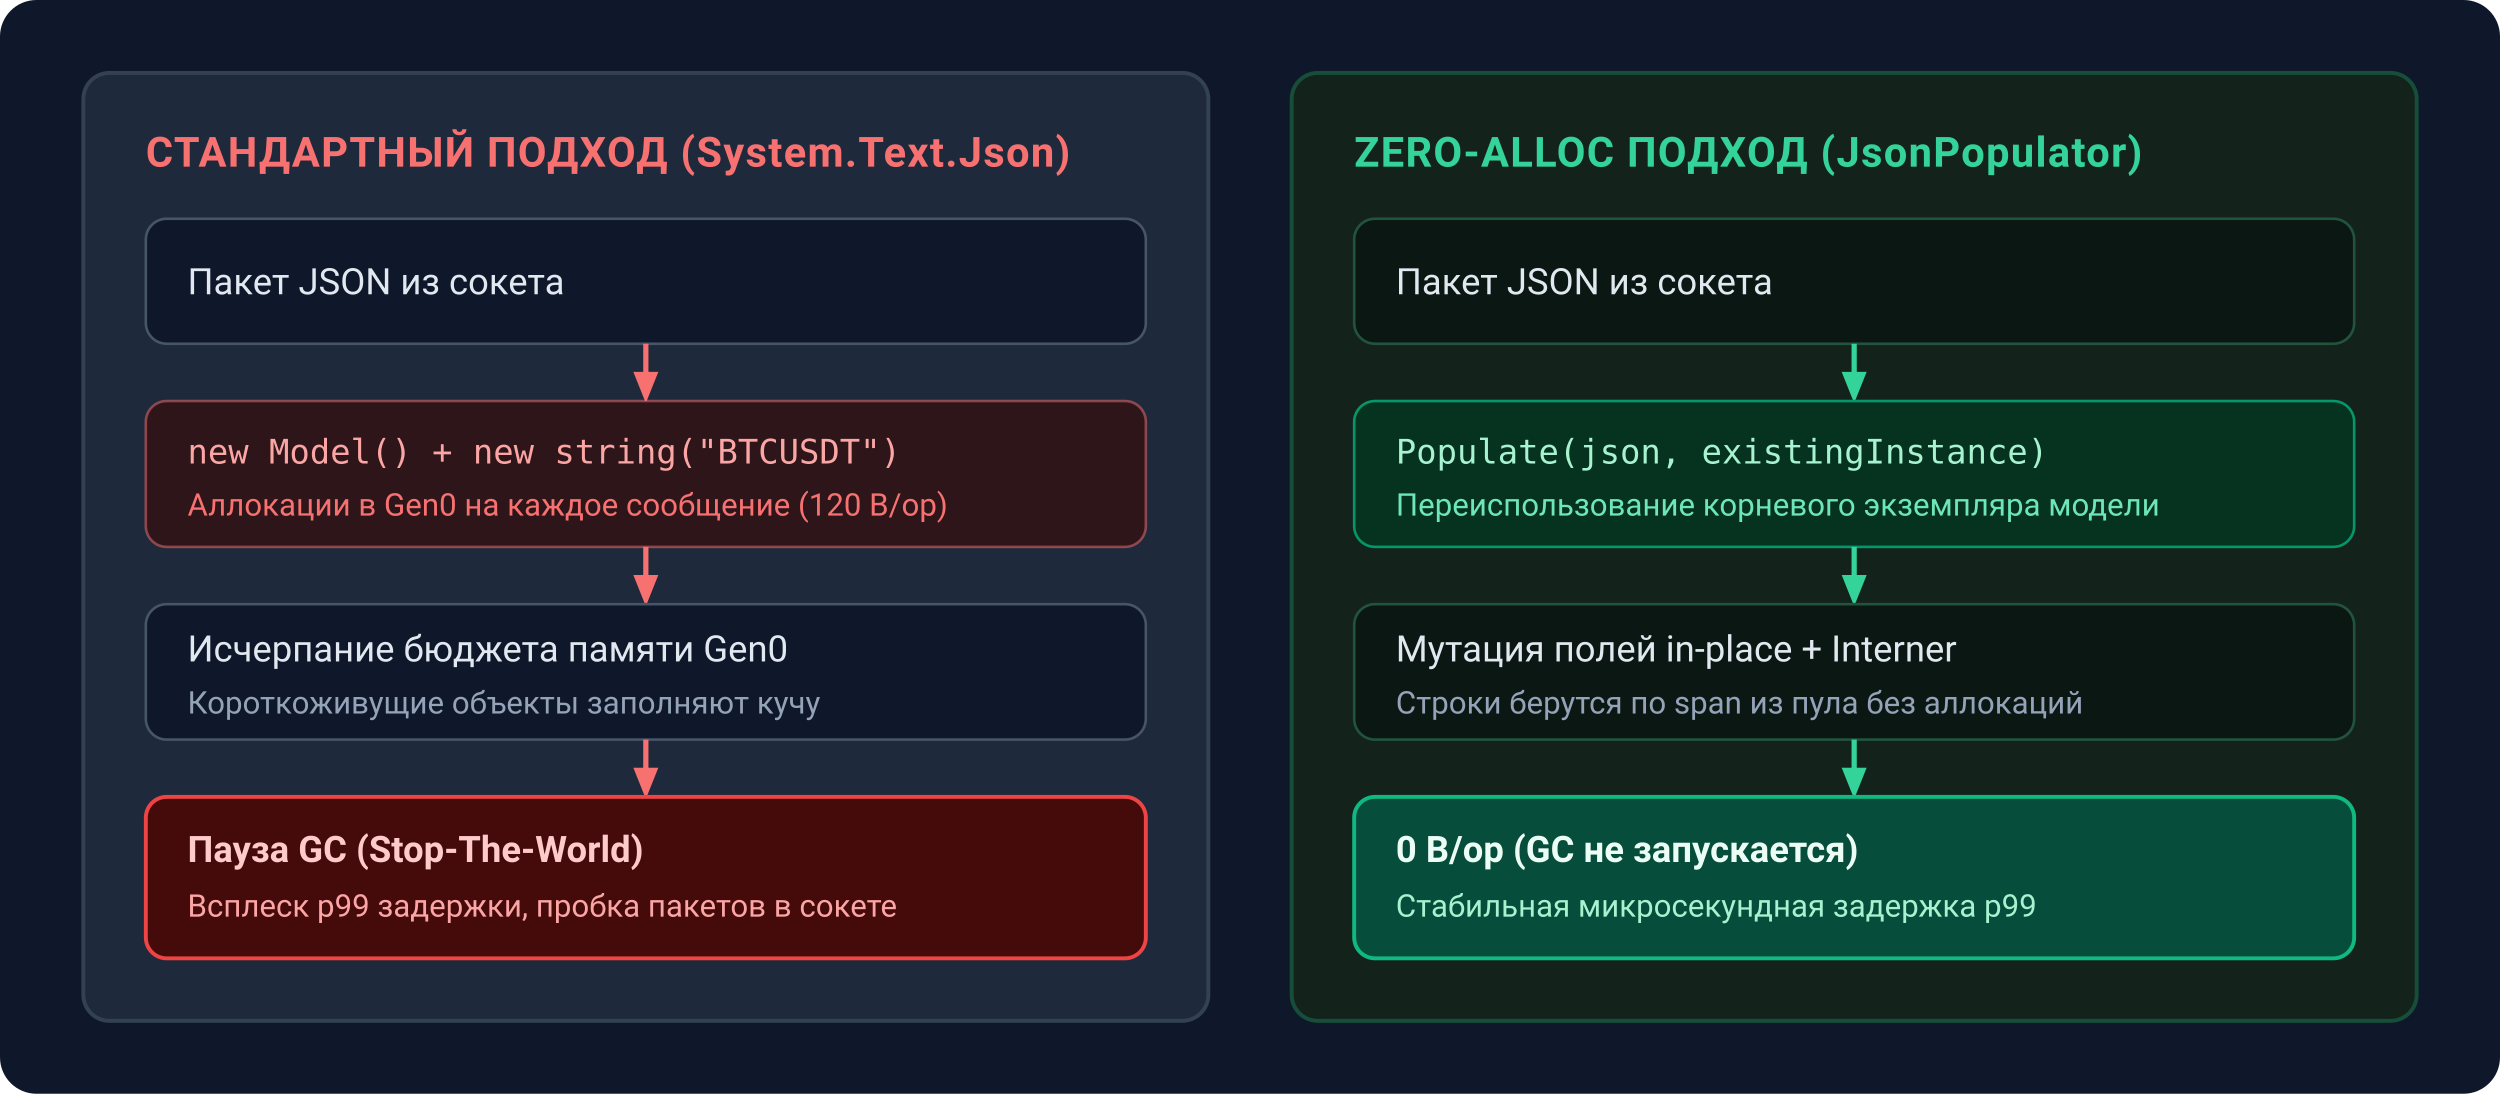
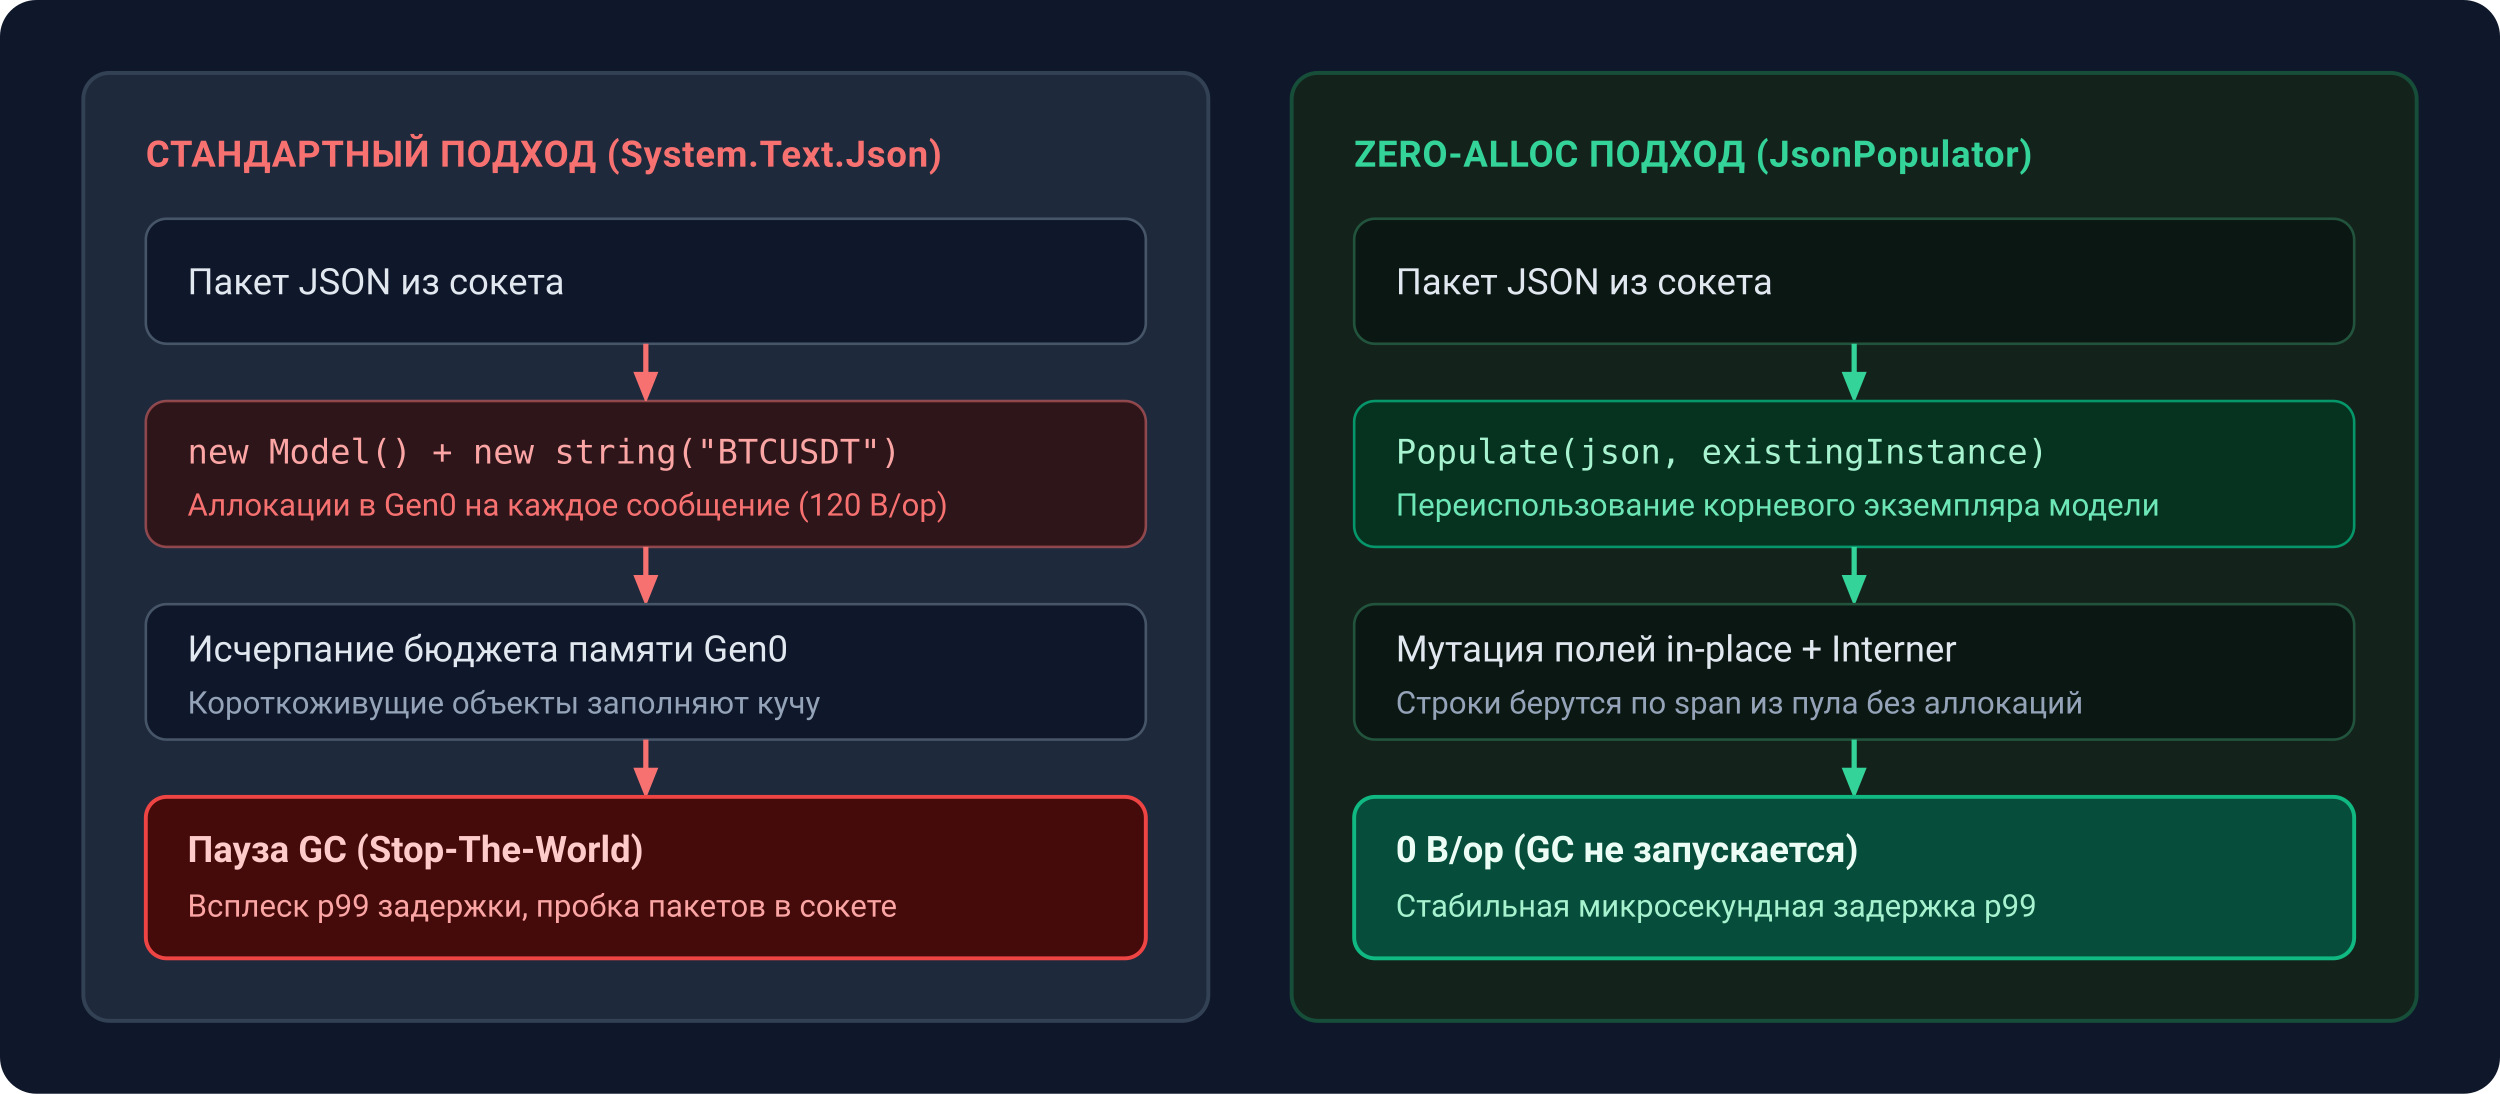
<svg xmlns="http://www.w3.org/2000/svg" width="960" height="420" viewBox="0 0 960 420" role="img" aria-labelledby="title desc">
  <defs>
    <marker id="arrow-red" viewBox="0 0 10 10" refX="6" refY="5" markerWidth="6" markerHeight="6" orient="auto-start-reverse">
      <path d="M 0 1 L 10 5 L 0 9 z" fill="#f87171" />
    </marker>
    <marker id="arrow-green" viewBox="0 0 10 10" refX="6" refY="5" markerWidth="6" markerHeight="6" orient="auto-start-reverse">
      <path d="M 0 1 L 10 5 L 0 9 z" fill="#34d399" />
    </marker>
  </defs>
  <rect width="960" height="420" rx="14" fill="#0f172a" />
  <g transform="translate(32, 28)">
    <rect width="432" height="364" rx="10" fill="#1e293b" stroke="#334155" stroke-width="1.5" />
-     <text x="24" y="36" fill="#f87171" font-family="-apple-system, BlinkMacSystemFont, 'Segoe UI', Roboto, sans-serif" font-size="16" font-weight="700" letter-spacing="0.5">СТАНДАРТНЫЙ ПОДХОД (System.Text.Json)</text>
+     <text x="24" y="36" fill="#f87171" font-family="-apple-system, BlinkMacSystemFont, 'Segoe UI', Roboto, sans-serif" font-size="14" font-weight="700" letter-spacing="0.3">СТАНДАРТНЫЙ ПОДХОД (System.Text.Json)</text>
    <rect x="24" y="56" width="384" height="48" rx="8" fill="#0f172a" stroke="#475569" stroke-width="1" />
    <text x="40" y="85" fill="#e2e8f0" font-family="-apple-system, BlinkMacSystemFont, 'Segoe UI', Roboto, sans-serif" font-size="14">Пакет JSON из сокета</text>
    <path d="M 216 104 L 216 122" stroke="#f87171" stroke-width="2" marker-end="url(#arrow-red)" />
    <rect x="24" y="126" width="384" height="56" rx="8" fill="#2d1519" stroke="#f87171" stroke-opacity="0.5" stroke-width="1" />
    <text x="40" y="150" fill="#fca5a5" font-family="ui-monospace, monospace" font-size="13">new Model() + new string("BTCUSDT")</text>
    <text x="40" y="170" fill="#f87171" font-family="-apple-system, BlinkMacSystemFont, 'Segoe UI', Roboto, sans-serif" font-size="12">Аллокации в Gen0 на каждое сообщение (120 B/op)</text>
    <path d="M 216 182 L 216 200" stroke="#f87171" stroke-width="2" marker-end="url(#arrow-red)" />
    <rect x="24" y="204" width="384" height="52" rx="8" fill="#0f172a" stroke="#475569" stroke-width="1" />
    <text x="40" y="226" fill="#e2e8f0" font-family="-apple-system, BlinkMacSystemFont, 'Segoe UI', Roboto, sans-serif" font-size="14">Исчерпание бюджета памяти Gen0</text>
    <text x="40" y="246" fill="#94a3b8" font-family="-apple-system, BlinkMacSystemFont, 'Segoe UI', Roboto, sans-serif" font-size="12">Короткоживущие объекты заполняют кучу</text>
    <path d="M 216 256 L 216 274" stroke="#f87171" stroke-width="2" marker-end="url(#arrow-red)" />
    <rect x="24" y="278" width="384" height="62" rx="8" fill="#450a0a" stroke="#ef4444" stroke-width="1.5" />
    <text x="40" y="303" fill="#fecaca" font-family="-apple-system, BlinkMacSystemFont, 'Segoe UI', Roboto, sans-serif" font-size="14" font-weight="700">Пауза GC (Stop-The-World)</text>
    <text x="40" y="324" fill="#fca5a5" font-family="-apple-system, BlinkMacSystemFont, 'Segoe UI', Roboto, sans-serif" font-size="12">Всплеск p99 задержки, пробка пакетов в сокете</text>
  </g>
  <g transform="translate(496, 28)">
    <rect width="432" height="364" rx="10" fill="#13231c" stroke="#164e39" stroke-width="1.5" />
-     <text x="24" y="36" fill="#34d399" font-family="-apple-system, BlinkMacSystemFont, 'Segoe UI', Roboto, sans-serif" font-size="16" font-weight="700" letter-spacing="0.5">ZERO-ALLOC ПОДХОД (JsonPopulator)</text>
+     <text x="24" y="36" fill="#34d399" font-family="-apple-system, BlinkMacSystemFont, 'Segoe UI', Roboto, sans-serif" font-size="14" font-weight="700" letter-spacing="0.3">ZERO-ALLOC ПОДХОД (JsonPopulator)</text>
    <rect x="24" y="56" width="384" height="48" rx="8" fill="#0b1713" stroke="#22543d" stroke-width="1" />
    <text x="40" y="85" fill="#e2e8f0" font-family="-apple-system, BlinkMacSystemFont, 'Segoe UI', Roboto, sans-serif" font-size="14">Пакет JSON из сокета</text>
    <path d="M 216 104 L 216 122" stroke="#34d399" stroke-width="2" marker-end="url(#arrow-green)" />
    <rect x="24" y="126" width="384" height="56" rx="8" fill="#063220" stroke="#059669" stroke-width="1" />
    <text x="40" y="150" fill="#a7f3d0" font-family="ui-monospace, monospace" font-size="13">Populate(json, existingInstance)</text>
    <text x="40" y="170" fill="#6ee7b7" font-family="-apple-system, BlinkMacSystemFont, 'Segoe UI', Roboto, sans-serif" font-size="12">Переиспользование корневого экземпляра модели</text>
    <path d="M 216 182 L 216 200" stroke="#34d399" stroke-width="2" marker-end="url(#arrow-green)" />
    <rect x="24" y="204" width="384" height="52" rx="8" fill="#0b1713" stroke="#22543d" stroke-width="1" />
    <text x="40" y="226" fill="#e2e8f0" font-family="-apple-system, BlinkMacSystemFont, 'Segoe UI', Roboto, sans-serif" font-size="14">Мутация полей in-place + Interner</text>
    <text x="40" y="246" fill="#94a3b8" font-family="-apple-system, BlinkMacSystemFont, 'Segoe UI', Roboto, sans-serif" font-size="12">Строки берутся по span из пула без аллокаций</text>
    <path d="M 216 256 L 216 274" stroke="#34d399" stroke-width="2" marker-end="url(#arrow-green)" />
    <rect x="24" y="278" width="384" height="62" rx="8" fill="#064e3b" stroke="#10b981" stroke-width="1.5" />
    <text x="40" y="303" fill="#ecfdf5" font-family="-apple-system, BlinkMacSystemFont, 'Segoe UI', Roboto, sans-serif" font-size="14" font-weight="700">0 B/op (GC не запускается)</text>
    <text x="40" y="324" fill="#a7f3d0" font-family="-apple-system, BlinkMacSystemFont, 'Segoe UI', Roboto, sans-serif" font-size="12">Стабильная микросекундная задержка p99</text>
  </g>
</svg>
